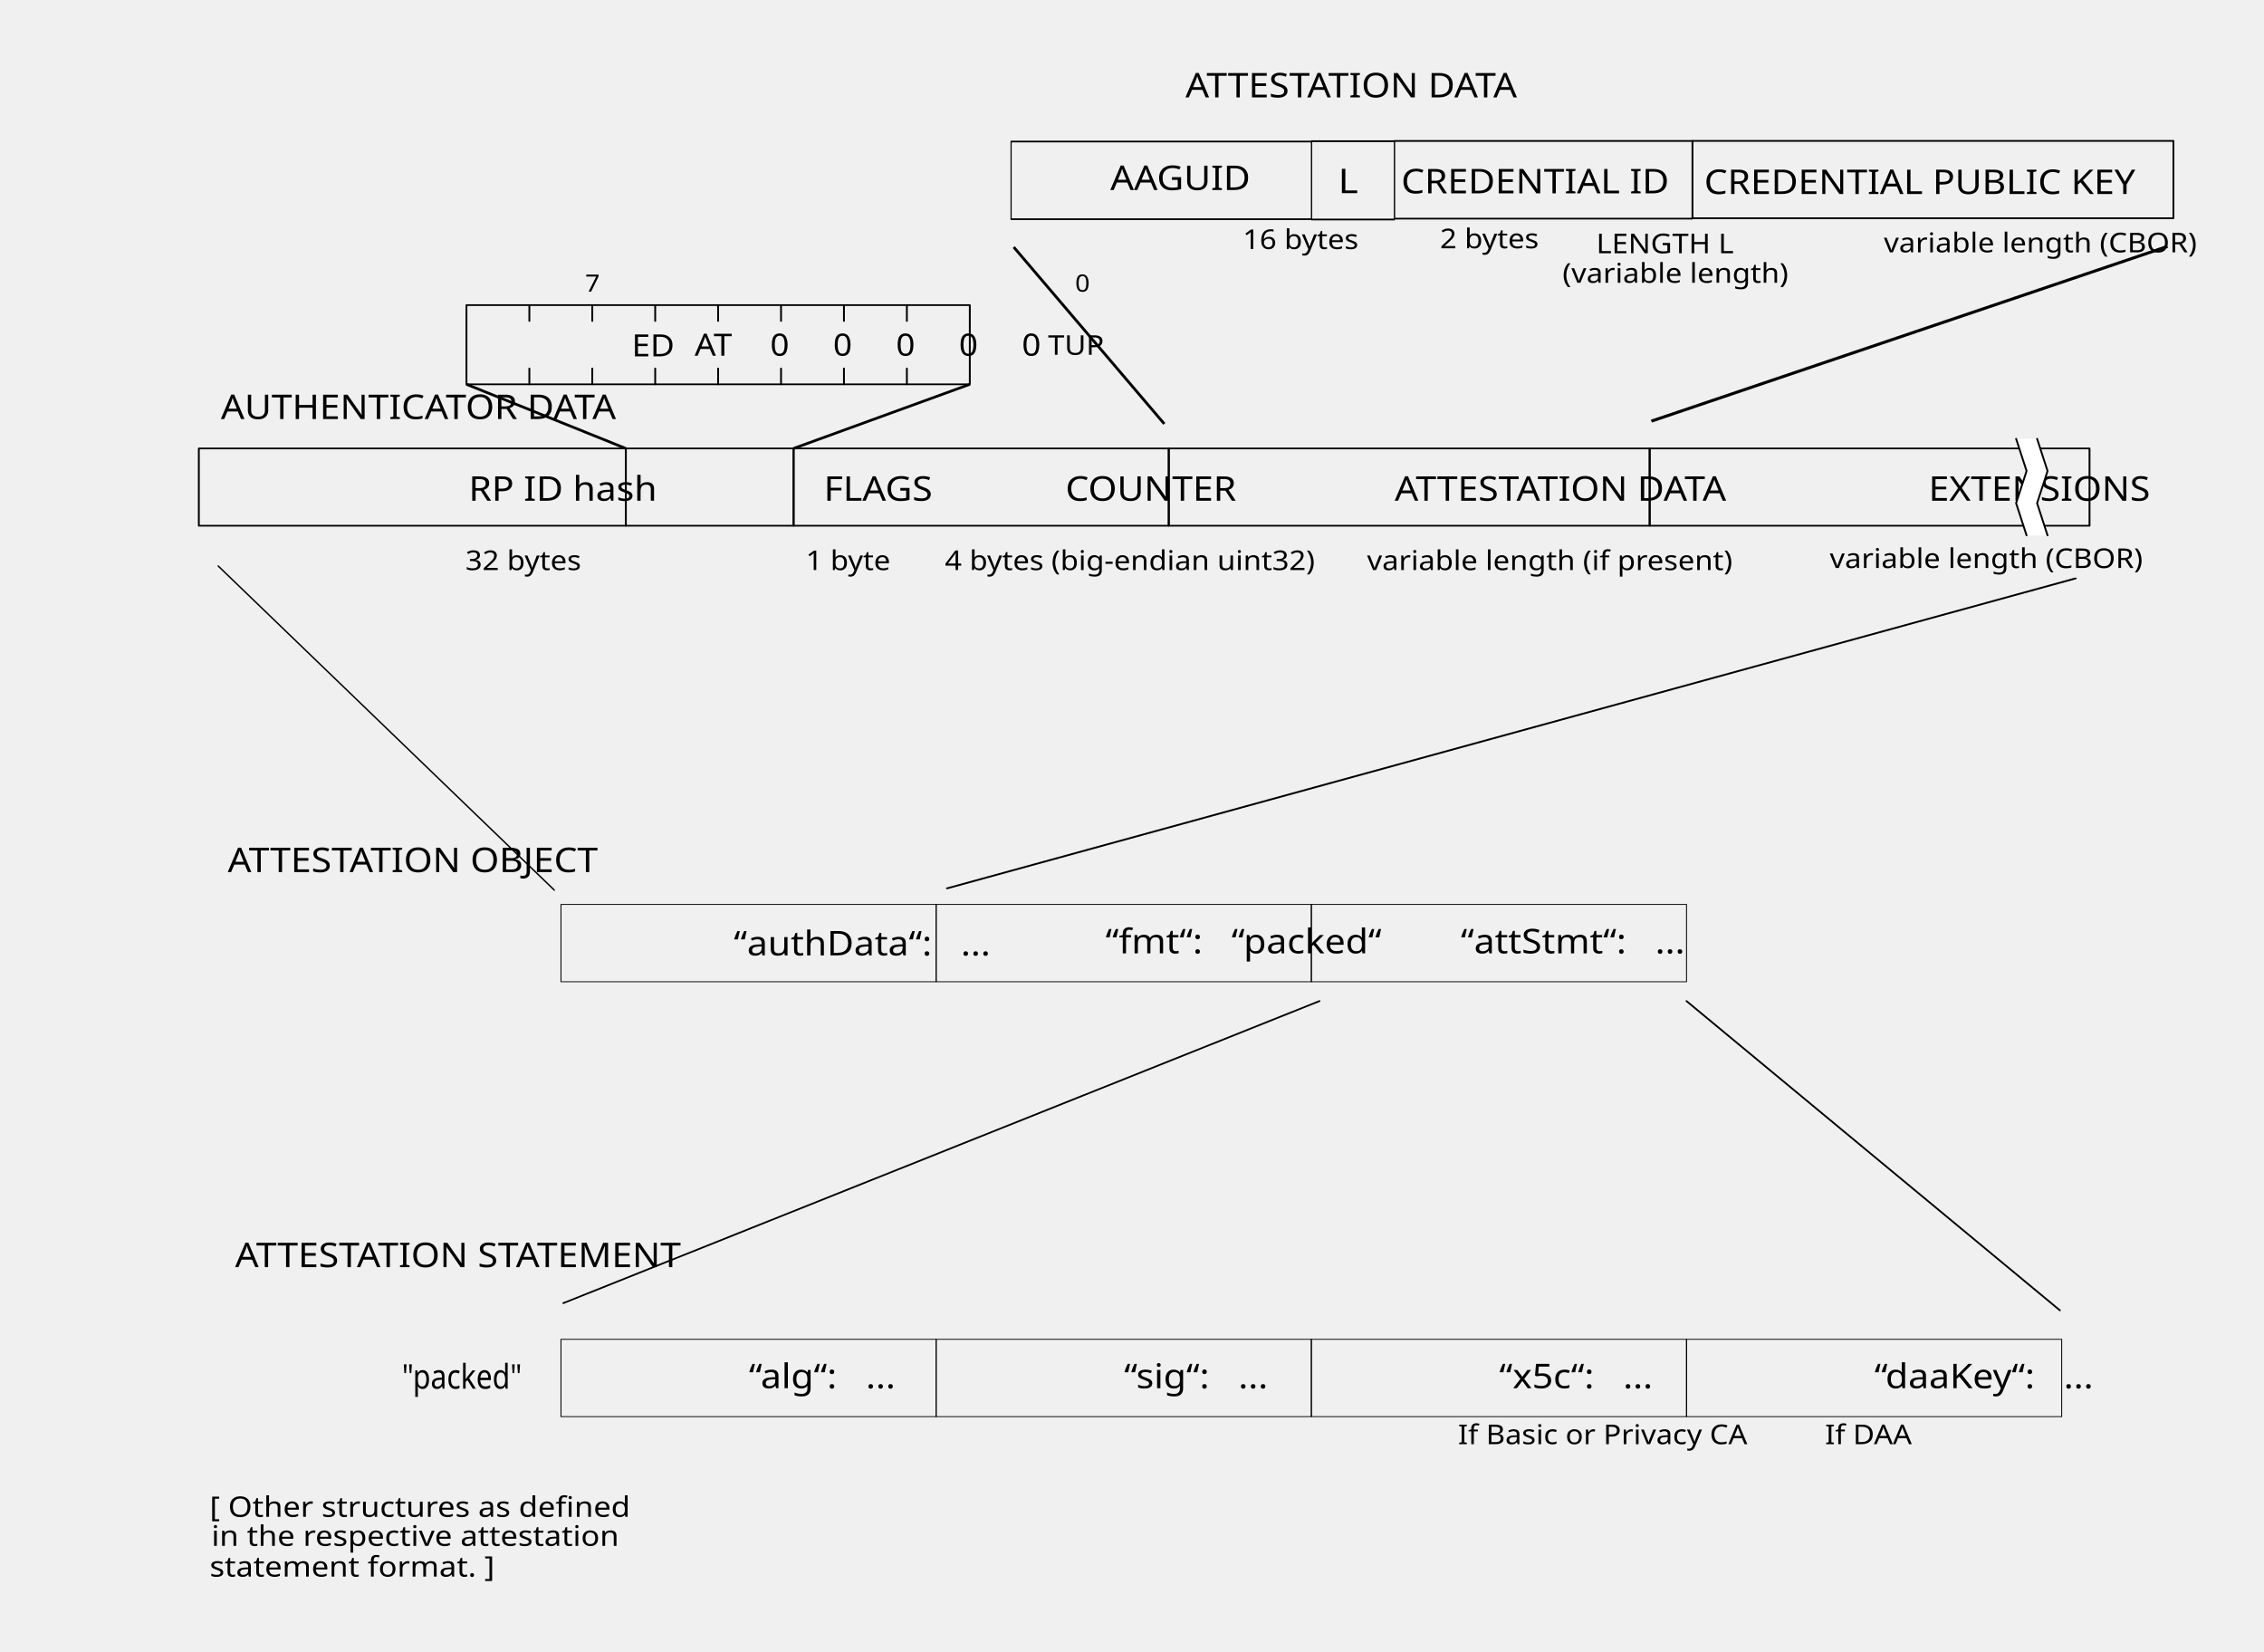
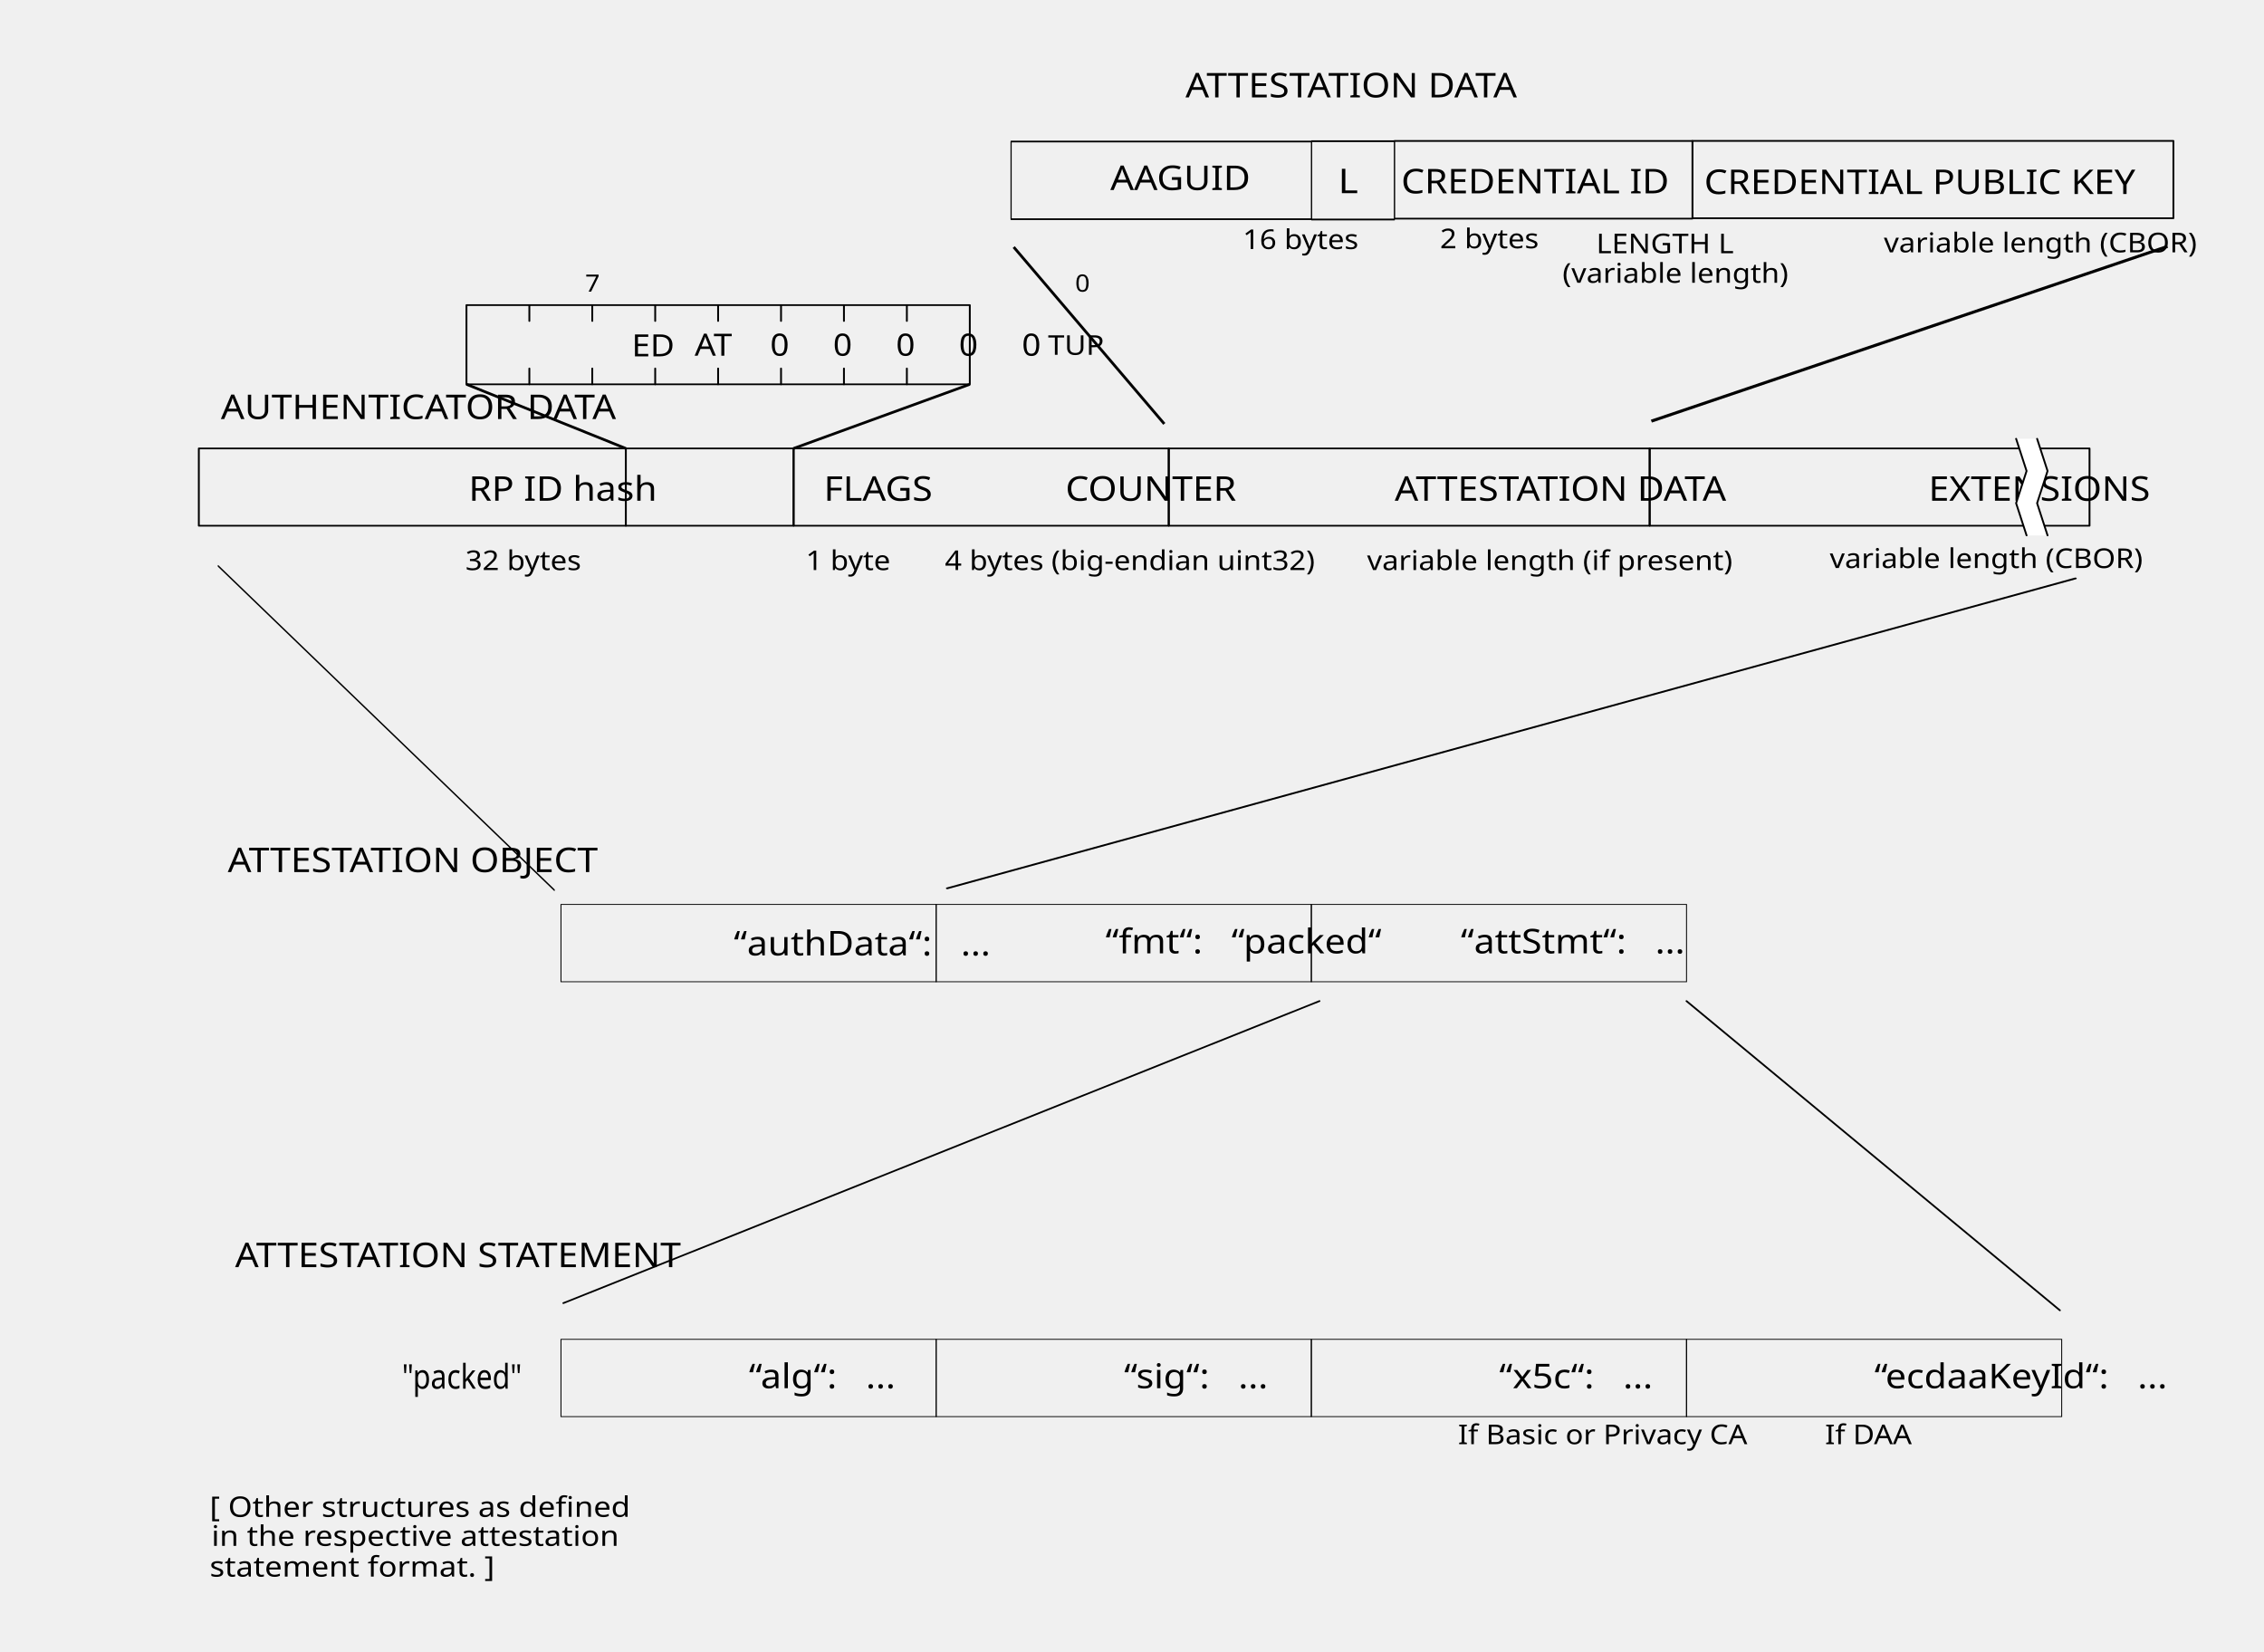
<svg xmlns="http://www.w3.org/2000/svg" xmlns:ns1="http://schemas.microsoft.com/visio/2003/SVGExtensions/" width="8.5in" height="6.2in" viewBox="0 0 612 446.4" xml:space="preserve" class="st13" version="1.1" id="svg4696" style="font-size:12px;overflow:visible;color-interpolation-filters:sRGB;fill:none;fill-rule:evenodd;stroke-linecap:square;stroke-miterlimit:3">
  <defs id="defs4700" />
  <ns1:documentProperties ns1:langID="1031" ns1:metric="true" ns1:viewMarkup="false">
    <ns1:userDefs>
      <ns1:ud ns1:nameU="msvSubprocessMaster" ns1:prompt="" ns1:val="VT4(Rectangle)" />
      <ns1:ud ns1:nameU="msvNoAutoConnect" ns1:val="VT0(1):26" />
    </ns1:userDefs>
  </ns1:documentProperties>
  <style type="text/css" id="style4219">
		.st1 {fill:none;stroke:none;stroke-width:0.25}
		.st2 {fill:#000000;font-family:Calibri;font-size:0.833em}
		.st3 {fill:none;stroke:#000000;stroke-linecap:round;stroke-linejoin:round;stroke-width:0.5}
		.st4 {stroke:#000000;stroke-linecap:round;stroke-linejoin:round;stroke-width:0.5}
		.st5 {fill:none;stroke:none;stroke-linecap:butt;stroke-width:0.75}
		.st6 {fill:#000000;font-family:Calibri;font-size:0.75em}
		.st7 {fill:#000000;font-family:Calibri;font-size:0.667em}
		.st8 {fill:#ffffff;stroke:none;stroke-linecap:butt;stroke-width:1}
		.st9 {fill:none}
		.st10 {fill:#000000;font-family:Calibri;font-size:0.583em}
		.st11 {fill:none;stroke:#000000;stroke-width:0.25}
		.st12 {font-size:1em}
		.st13 {fill:none;fill-rule:evenodd;font-size:12px;overflow:visible;stroke-linecap:square;stroke-miterlimit:3}
	</style>
  <g ns1:mID="0" ns1:index="1" ns1:groupContext="foregroundPage" id="g4694" transform="matrix(1,0,0,0.9214591,-108.8704,10.99488)">
    <ns1:userDefs>
      <ns1:ud ns1:nameU="msvThemeOrder" ns1:val="VT0(0):26" />
    </ns1:userDefs>
    <ns1:pageProperties ns1:drawingScale="0.0393701" ns1:pageScale="0.0393701" ns1:drawingUnits="24" ns1:shadowOffsetX="8.50394" ns1:shadowOffsetY="-8.50394" />
    <g id="shape4-1" ns1:mID="4" ns1:groupContext="shape" transform="translate(119.6432,-344.4041)">
      <ns1:textBlock ns1:margins="rect(4,4,4,4)" ns1:tabSpace="42.5197" />
      <ns1:textRect cx="76" cy="585.276" width="152.01" height="20" />
      <rect x="0" y="575.276" width="152" height="20" class="st1" id="rect4227" style="fill:none;stroke:none;stroke-width:0.25" />
      <text x="4" y="588.28" class="st2" ns1:langID="1031" id="text4229" style="font-size:10px;font-family:Calibri;fill:#000000">
        <ns1:paragraph />
        <ns1:tabList />ATTESTATION OBJECT</text>
    </g>
    <g id="shape7-4" ns1:mID="7" ns1:groupContext="shape" transform="translate(234.9619,-494.4784)">
      <rect x="0" y="572.047" width="136.063" height="23.228" class="st3" id="rect4234" style="fill:none;stroke:#000000;stroke-width:0.5;stroke-linecap:round;stroke-linejoin:round" />
    </g>
    <g id="shape8-6" ns1:mID="8" ns1:groupContext="shape" transform="rotate(90,384.8381,462.4077)">
      <path d="M 0,595.28 H 4.65" class="st4" id="path4239" style="stroke:#000000;stroke-width:0.5;stroke-linecap:round;stroke-linejoin:round" />
    </g>
    <g id="shape9-9" ns1:mID="9" ns1:groupContext="shape" transform="rotate(90,375.5471,471.6987)">
      <path d="M 0,595.28 H 4.65" class="st4" id="path4244" style="stroke:#000000;stroke-width:0.5;stroke-linecap:round;stroke-linejoin:round" />
    </g>
    <g id="shape10-12" ns1:mID="10" ns1:groupContext="shape" transform="rotate(90,393.3421,470.9117)">
      <path d="M 0,595.28 H 4.65" class="st4" id="path4249" style="stroke:#000000;stroke-width:0.5;stroke-linecap:round;stroke-linejoin:round" />
    </g>
    <g id="shape11-15" ns1:mID="11" ns1:groupContext="shape" transform="rotate(90,384.0511,480.2027)">
      <path d="M 0,595.28 H 4.65" class="st4" id="path4254" style="stroke:#000000;stroke-width:0.5;stroke-linecap:round;stroke-linejoin:round" />
    </g>
    <g id="shape12-18" ns1:mID="12" ns1:groupContext="shape" transform="rotate(90,401.8461,479.4157)">
      <path d="M 0,595.28 H 4.65" class="st4" id="path4259" style="stroke:#000000;stroke-width:0.5;stroke-linecap:round;stroke-linejoin:round" />
    </g>
    <g id="shape13-21" ns1:mID="13" ns1:groupContext="shape" transform="rotate(90,392.5551,488.7067)">
      <path d="M 0,595.28 H 4.65" class="st4" id="path4264" style="stroke:#000000;stroke-width:0.5;stroke-linecap:round;stroke-linejoin:round" />
    </g>
    <g id="shape14-24" ns1:mID="14" ns1:groupContext="shape" transform="rotate(90,410.3496,487.9192)">
      <path d="M 0,595.28 H 4.65" class="st4" id="path4269" style="stroke:#000000;stroke-width:0.5;stroke-linecap:round;stroke-linejoin:round" />
    </g>
    <g id="shape15-27" ns1:mID="15" ns1:groupContext="shape" transform="rotate(90,401.0586,497.2102)">
      <path d="M 0,595.28 H 4.65" class="st4" id="path4274" style="stroke:#000000;stroke-width:0.5;stroke-linecap:round;stroke-linejoin:round" />
    </g>
    <g id="shape16-30" ns1:mID="16" ns1:groupContext="shape" transform="rotate(90,418.8536,496.4232)">
      <path d="M 0,595.28 H 4.65" class="st4" id="path4279" style="stroke:#000000;stroke-width:0.5;stroke-linecap:round;stroke-linejoin:round" />
    </g>
    <g id="shape17-33" ns1:mID="17" ns1:groupContext="shape" transform="rotate(90,409.5626,505.7142)">
      <path d="M 0,595.28 H 4.65" class="st4" id="path4284" style="stroke:#000000;stroke-width:0.5;stroke-linecap:round;stroke-linejoin:round" />
    </g>
    <g id="shape18-36" ns1:mID="18" ns1:groupContext="shape" transform="rotate(90,427.3576,504.9272)">
      <path d="M 0,595.28 H 4.65" class="st4" id="path4289" style="stroke:#000000;stroke-width:0.5;stroke-linecap:round;stroke-linejoin:round" />
    </g>
    <g id="shape19-39" ns1:mID="19" ns1:groupContext="shape" transform="rotate(90,418.0666,514.2182)">
      <path d="M 0,595.28 H 4.65" class="st4" id="path4294" style="stroke:#000000;stroke-width:0.5;stroke-linecap:round;stroke-linejoin:round" />
    </g>
    <g id="shape20-42" ns1:mID="20" ns1:groupContext="shape" transform="rotate(90,435.8616,513.4312)">
      <path d="M 0,595.28 H 4.65" class="st4" id="path4299" style="stroke:#000000;stroke-width:0.5;stroke-linecap:round;stroke-linejoin:round" />
    </g>
    <g id="shape21-45" ns1:mID="21" ns1:groupContext="shape" transform="rotate(90,426.5706,522.7222)">
      <path d="M 0,595.28 H 4.65" class="st4" id="path4304" style="stroke:#000000;stroke-width:0.5;stroke-linecap:round;stroke-linejoin:round" />
    </g>
    <g id="shape22-48" ns1:mID="22" ns1:groupContext="shape" transform="translate(162.6189,-452.9931)">
      <rect x="0" y="572.598" width="115.417" height="22.677" class="st3" id="rect4309" style="fill:none;stroke:#000000;stroke-width:0.5;stroke-linecap:round;stroke-linejoin:round" />
    </g>
    <g id="shape23-50" ns1:mID="23" ns1:groupContext="shape" transform="translate(188.7634,-457.3321)">
      <ns1:textBlock ns1:margins="rect(0,0,0,0)" ns1:tabSpace="42.5197" />
      <ns1:textRect cx="50.025" cy="589.276" width="100.05" height="12" />
      <rect x="0" y="583.276" width="100.05" height="12" class="st5" id="rect4316" style="fill:none;stroke:none;stroke-width:0.75;stroke-linecap:butt" />
      <text x="0" y="592.28" class="st2" ns1:langID="1031" id="text4318" style="font-size:10px;font-family:Calibri;fill:#000000">
        <ns1:paragraph />
        <ns1:tabList />RP ID hash</text>
    </g>
    <g id="shape24-53" ns1:mID="24" ns1:groupContext="shape" transform="translate(278.0365,-452.9931)">
      <rect x="0" y="572.598" width="45.354" height="22.677" class="st3" id="rect4323" style="fill:none;stroke:#000000;stroke-width:0.5;stroke-linecap:round;stroke-linejoin:round" />
    </g>
    <g id="shape25-55" ns1:mID="25" ns1:groupContext="shape" transform="translate(284.7635,-457.3321)">
      <ns1:textBlock ns1:margins="rect(0,0,0,0)" ns1:tabSpace="42.5197" />
      <ns1:textRect cx="25.025" cy="589.276" width="50.05" height="12" />
      <rect x="0" y="583.276" width="50.05" height="12" class="st5" id="rect4330" style="fill:none;stroke:none;stroke-width:0.75;stroke-linecap:butt" />
      <text x="0" y="592.28" class="st2" ns1:langID="1031" id="text4332" style="font-size:10px;font-family:Calibri;fill:#000000">
        <ns1:paragraph />
        <ns1:tabList />FLAGS</text>
    </g>
    <g id="shape26-58" ns1:mID="26" ns1:groupContext="shape" transform="translate(274.9509,-500.1794)">
      <ns1:textBlock ns1:margins="rect(0,0,0,0)" ns1:tabSpace="42.5197" />
      <ns1:textRect cx="4.525" cy="589.876" width="9.05" height="10.8" />
      <rect x="0" y="584.476" width="9.05" height="10.8" class="st5" id="rect4339" style="fill:none;stroke:none;stroke-width:0.75;stroke-linecap:butt" />
      <text x="0" y="592.58" class="st6" ns1:langID="1031" id="text4341" style="font-size:9px;font-family:Calibri;fill:#000000">
        <ns1:paragraph />
        <ns1:tabList />0</text>
    </g>
    <g id="shape27-61" ns1:mID="27" ns1:groupContext="shape" transform="translate(291.9589,-500.1794)">
      <ns1:textBlock ns1:margins="rect(0,0,0,0)" ns1:tabSpace="42.5197" />
      <ns1:textRect cx="4.525" cy="589.876" width="9.05" height="10.8" />
      <rect x="0" y="584.476" width="9.05" height="10.8" class="st5" id="rect4348" style="fill:none;stroke:none;stroke-width:0.75;stroke-linecap:butt" />
      <text x="0" y="592.58" class="st6" ns1:langID="1031" id="text4350" style="font-size:9px;font-family:Calibri;fill:#000000">
        <ns1:paragraph />
        <ns1:tabList />0</text>
    </g>
    <g id="shape28-64" ns1:mID="28" ns1:groupContext="shape" transform="translate(308.9669,-500.1794)">
      <ns1:textBlock ns1:margins="rect(0,0,0,0)" ns1:tabSpace="42.5197" />
      <ns1:textRect cx="4.525" cy="589.876" width="9.05" height="10.8" />
      <rect x="0" y="584.476" width="9.05" height="10.8" class="st5" id="rect4357" style="fill:none;stroke:none;stroke-width:0.75;stroke-linecap:butt" />
      <text x="0" y="592.58" class="st6" ns1:langID="1031" id="text4359" style="font-size:9px;font-family:Calibri;fill:#000000">
        <ns1:paragraph />
        <ns1:tabList />0</text>
    </g>
    <g id="shape29-67" ns1:mID="29" ns1:groupContext="shape" transform="translate(325.9749,-500.1794)">
      <ns1:textBlock ns1:margins="rect(0,0,0,0)" ns1:tabSpace="42.5197" />
      <ns1:textRect cx="4.525" cy="589.876" width="9.05" height="10.8" />
      <rect x="0" y="584.476" width="9.05" height="10.8" class="st5" id="rect4366" style="fill:none;stroke:none;stroke-width:0.75;stroke-linecap:butt" />
      <text x="0" y="592.58" class="st6" ns1:langID="1031" id="text4368" style="font-size:9px;font-family:Calibri;fill:#000000">
        <ns1:paragraph />
        <ns1:tabList />0</text>
    </g>
    <g id="shape30-70" ns1:mID="30" ns1:groupContext="shape" transform="translate(342.9829,-500.1794)">
      <ns1:textBlock ns1:margins="rect(0,0,0,0)" ns1:tabSpace="42.5197" />
      <ns1:textRect cx="4.525" cy="589.876" width="9.05" height="10.8" />
      <rect x="0" y="584.476" width="9.05" height="10.8" class="st5" id="rect4375" style="fill:none;stroke:none;stroke-width:0.75;stroke-linecap:butt" />
      <text x="0" y="592.58" class="st6" ns1:langID="1031" id="text4377" style="font-size:9px;font-family:Calibri;fill:#000000">
        <ns1:paragraph />
        <ns1:tabList />0</text>
    </g>
    <g id="shape31-73" ns1:mID="31" ns1:groupContext="shape" transform="translate(254.5279,-500.1794)">
      <ns1:textBlock ns1:margins="rect(0,0,0,0)" ns1:tabSpace="42.5197" />
      <ns1:textRect cx="9.025" cy="589.876" width="18.05" height="10.8" />
      <rect x="0" y="584.476" width="18.05" height="10.8" class="st5" id="rect4384" style="fill:none;stroke:none;stroke-width:0.75;stroke-linecap:butt" />
      <text x="0" y="592.58" class="st6" ns1:langID="1031" id="text4386" style="font-size:9px;font-family:Calibri;fill:#000000">
        <ns1:paragraph />
        <ns1:tabList />AT</text>
    </g>
    <g id="shape32-76" ns1:mID="32" ns1:groupContext="shape" transform="translate(237.5199,-499.9844)">
      <ns1:textBlock ns1:margins="rect(0,0,0,0)" ns1:tabSpace="42.5197" />
      <ns1:textRect cx="9.025" cy="589.876" width="18.05" height="10.8" />
      <rect x="0" y="584.476" width="18.05" height="10.8" class="st5" id="rect4393" style="fill:none;stroke:none;stroke-width:0.75;stroke-linecap:butt" />
      <text x="0" y="592.58" class="st6" ns1:langID="1031" id="text4395" style="font-size:9px;font-family:Calibri;fill:#000000">
        <ns1:paragraph />
        <ns1:tabList />ED</text>
    </g>
    <g id="shape33-79" ns1:mID="33" ns1:groupContext="shape" transform="translate(354.7239,-500.7334)">
      <ns1:textBlock ns1:margins="rect(0,0,0,0)" ns1:tabSpace="42.5197" />
      <ns1:textRect cx="12.025" cy="590.476" width="24.06" height="9.6" />
      <rect x="0" y="585.676" width="24.05" height="9.6" class="st5" id="rect4402" style="fill:none;stroke:none;stroke-width:0.75;stroke-linecap:butt" />
      <text x="0" y="592.88" class="st7" ns1:langID="1031" id="text4404" style="font-size:8px;font-family:Calibri;fill:#000000">
        <ns1:paragraph />
        <ns1:tabList />TUP</text>
    </g>
    <g id="shape34-82" ns1:mID="34" ns1:groupContext="shape" transform="translate(323.3905,-452.9931)">
      <rect x="0" y="572.598" width="101.417" height="22.677" class="st3" id="rect4409" style="fill:none;stroke:#000000;stroke-width:0.5;stroke-linecap:round;stroke-linejoin:round" />
    </g>
    <g id="shape35-84" ns1:mID="35" ns1:groupContext="shape" transform="translate(350.0945,-457.3321)">
      <ns1:textBlock ns1:margins="rect(0,0,0,0)" ns1:tabSpace="42.5197" />
      <ns1:textRect cx="35.025" cy="589.276" width="70.06" height="12" />
      <rect x="0" y="583.276" width="70.05" height="12" class="st5" id="rect4416" style="fill:none;stroke:none;stroke-width:0.75;stroke-linecap:butt" />
      <text x="0" y="592.28" class="st2" ns1:langID="1031" id="text4418" style="font-size:10px;font-family:Calibri;fill:#000000">
        <ns1:paragraph />
        <ns1:tabList />COUNTER</text>
    </g>
    <g id="shape36-87" ns1:mID="36" ns1:groupContext="shape" transform="translate(424.8075,-452.9931)">
      <rect x="0" y="572.598" width="130" height="22.677" class="st3" id="rect4423" style="fill:none;stroke:#000000;stroke-width:0.5;stroke-linecap:round;stroke-linejoin:round" />
    </g>
    <g id="shape37-89" ns1:mID="37" ns1:groupContext="shape" transform="translate(439.0945,-457.3321)">
      <ns1:textBlock ns1:margins="rect(0,0,0,0)" ns1:tabSpace="42.5197" />
      <ns1:textRect cx="80.025" cy="589.276" width="160.06" height="12" />
      <rect x="0" y="583.276" width="160.05" height="12" class="st5" id="rect4430" style="fill:none;stroke:none;stroke-width:0.75;stroke-linecap:butt" />
      <text x="0" y="592.28" class="st2" ns1:langID="1031" id="text4432" style="font-size:10px;font-family:Calibri;fill:#000000">
        <ns1:paragraph />
        <ns1:tabList />ATTESTATION DATA</text>
    </g>
    <g id="shape38-92" ns1:mID="38" ns1:groupContext="shape" transform="translate(554.8075,-452.9931)">
      <rect x="0" y="572.598" width="118.898" height="22.677" class="st3" id="rect4437" style="fill:none;stroke:#000000;stroke-width:0.5;stroke-linecap:round;stroke-linejoin:round" />
    </g>
    <g id="shape39-94" ns1:mID="39" ns1:groupContext="shape" transform="translate(583.4015,-457.3321)">
      <ns1:textBlock ns1:margins="rect(0,0,0,0)" ns1:tabSpace="42.5197" />
      <ns1:textRect cx="50.025" cy="589.276" width="100.05" height="12" />
      <rect x="0" y="583.276" width="100.05" height="12" class="st5" id="rect4444" style="fill:none;stroke:none;stroke-width:0.75;stroke-linecap:butt" />
      <text x="0" y="592.28" class="st2" ns1:langID="1031" id="text4446" style="font-size:10px;font-family:Calibri;fill:#000000">
        <ns1:paragraph />
        <ns1:tabList />EXTENSIONS</text>
    </g>
    <g id="shape40-97" ns1:mID="40" ns1:groupContext="shape" transform="translate(653.8625,-450.1591)">
      <path d="m 0,566.93 2.83,9.45 -2.83,9.45 2.83,9.45 H 8.5 l -2.83,-9.45 2.83,-9.45 -2.83,-9.45 z" class="st8" id="path4451" style="fill:#ffffff;stroke:none;stroke-width:1;stroke-linecap:butt" />
    </g>
    <g id="shape41-99" ns1:mID="41" ns1:groupContext="shape" transform="translate(653.8625,-450.1591)">
      <path d="m 0,566.93 2.83,9.45 -2.83,9.45 2.83,9.45 z" class="st9" id="path4456" style="fill:none" />
      <path d="m 0,566.93 2.83,9.45 -2.83,9.45 2.83,9.45" class="st4" id="path4458" style="stroke:#000000;stroke-width:0.5;stroke-linecap:round;stroke-linejoin:round" />
    </g>
    <g id="shape42-102" ns1:mID="42" ns1:groupContext="shape" transform="translate(659.5325,-450.1591)">
      <path d="m 0,566.93 2.83,9.45 -2.83,9.45 2.83,9.45 z" class="st9" id="path4463" style="fill:none" />
      <path d="m 0,566.93 2.83,9.45 -2.83,9.45 2.83,9.45" class="st4" id="path4465" style="stroke:#000000;stroke-width:0.5;stroke-linecap:round;stroke-linejoin:round" />
    </g>
    <g id="shape43-105" ns1:mID="43" ns1:groupContext="shape" transform="translate(197.2338,-437.5931)">
      <ns1:textBlock ns1:margins="rect(0,0,0,0)" ns1:tabSpace="42.5197" />
      <ns1:textRect cx="32.025" cy="590.476" width="64.05" height="9.6" />
      <rect x="0" y="585.676" width="64.05" height="9.6" class="st5" id="rect4472" style="fill:none;stroke:none;stroke-width:0.75;stroke-linecap:butt" />
      <text x="0" y="592.88" class="st7" ns1:langID="1031" id="text4474" style="font-size:8px;font-family:Calibri;fill:#000000">
        <ns1:paragraph />
        <ns1:tabList />32 bytes</text>
    </g>
    <g id="shape44-108" ns1:mID="44" ns1:groupContext="shape" transform="translate(289.2335,-437.5931)">
      <ns1:textBlock ns1:margins="rect(0,0,0,0)" ns1:tabSpace="42.5197" />
      <ns1:textRect cx="24.025" cy="590.476" width="48.05" height="9.6" />
      <rect x="0" y="585.676" width="48.05" height="9.6" class="st5" id="rect4481" style="fill:none;stroke:none;stroke-width:0.75;stroke-linecap:butt" />
      <text x="0" y="592.88" class="st7" ns1:langID="1031" id="text4483" style="font-size:8px;font-family:Calibri;fill:#000000">
        <ns1:paragraph />
        <ns1:tabList />1 byte</text>
    </g>
    <g id="shape45-111" ns1:mID="45" ns1:groupContext="shape" transform="translate(326.8325,-437.5931)">
      <ns1:textBlock ns1:margins="rect(0,0,0,0)" ns1:tabSpace="42.5197" />
      <ns1:textRect cx="108.025" cy="590.476" width="216.06" height="9.6" />
      <rect x="0" y="585.676" width="216.05" height="9.6" class="st5" id="rect4490" style="fill:none;stroke:none;stroke-width:0.75;stroke-linecap:butt" />
      <text x="0" y="592.88" class="st7" ns1:langID="1031" id="text4492" style="font-size:8px;font-family:Calibri;fill:#000000">
        <ns1:paragraph />
        <ns1:tabList />4 bytes (big-endian uint32)</text>
    </g>
    <g id="shape46-114" ns1:mID="46" ns1:groupContext="shape" transform="translate(440.9735,-437.5931)">
      <ns1:textBlock ns1:margins="rect(0,0,0,0)" ns1:tabSpace="42.5197" />
      <ns1:textRect cx="112.025" cy="590.476" width="224.06" height="9.6" />
      <rect x="0" y="585.676" width="224.05" height="9.6" class="st5" id="rect4499" style="fill:none;stroke:none;stroke-width:0.75;stroke-linecap:butt" />
      <text x="0" y="592.88" class="st7" ns1:langID="1031" id="text4501" style="font-size:8px;font-family:Calibri;fill:#000000">
        <ns1:paragraph />
        <ns1:tabList />variable length (if present)</text>
    </g>
    <g id="shape47-117" ns1:mID="47" ns1:groupContext="shape" transform="translate(566.0453,-438.1967)">
      <ns1:textBlock ns1:margins="rect(0,0,0,0)" ns1:tabSpace="42.5197" />
      <ns1:textRect cx="88.025" cy="590.476" width="176.05" height="9.6" />
      <rect x="0" y="585.676" width="176.05" height="9.6" class="st5" id="rect4508" style="fill:none;stroke:none;stroke-width:0.75;stroke-linecap:butt" />
      <text x="0" y="592.88" class="st7" ns1:langID="1031" id="text4510" style="font-size:8px;font-family:Calibri;fill:#000000">
        <ns1:paragraph />
        <ns1:tabList />variable length (CBOR)</text>
    </g>
    <g id="shape50-126" ns1:mID="50" ns1:groupContext="shape" transform="translate(366.7239,-519.5634)">
      <ns1:textBlock ns1:margins="rect(0,0,0,0)" ns1:tabSpace="42.5197" />
      <ns1:textRect cx="3.525" cy="591.076" width="7.06" height="8.4" />
      <rect x="0" y="586.876" width="7.05" height="8.4" class="st5" id="rect4527" style="fill:none;stroke:none;stroke-width:0.75;stroke-linecap:butt" />
      <text x="0" y="593.18" class="st10" ns1:langID="1031" id="text4529" style="font-size:7px;font-family:Calibri;fill:#000000">
        <ns1:paragraph />
        <ns1:tabList />0</text>
    </g>
    <g id="shape51-129" ns1:mID="51" ns1:groupContext="shape" transform="translate(234.2679,-519.5634)">
      <ns1:textBlock ns1:margins="rect(0,0,0,0)" ns1:tabSpace="42.5197" />
      <ns1:textRect cx="3.525" cy="591.076" width="7.06" height="8.4" />
      <rect x="0" y="586.876" width="7.05" height="8.4" class="st5" id="rect4536" style="fill:none;stroke:none;stroke-width:0.75;stroke-linecap:butt" />
      <text x="0" y="593.18" class="st10" ns1:langID="1031" id="text4538" style="font-size:7px;font-family:Calibri;fill:#000000">
        <ns1:paragraph />
        <ns1:tabList />7</text>
    </g>
    <rect style="fill:none;stroke:#000000;stroke-width:0.25" id="rect4545" class="st11" height="22.677" width="101.417" y="253.364" x="361.933" />
    <text style="font-size:10px;font-family:Calibri;fill:#000000" id="text4549" ns1:langID="1031" class="st2" y="268.309" x="270.828">
      <ns1:paragraph />
      <ns1:tabList />“<tspan style="font-size:10px" id="tspan4547" ns1:langID="1033" class="st12">authData</tspan>“:   ...</text>
    <rect style="fill:none;stroke:#000000;stroke-width:0.25" id="rect4556" class="st11" height="22.677" width="101.417" y="253.364" x="260.515" />
    <text style="font-size:10px;font-family:Calibri;fill:#000000" id="text4564" ns1:langID="1031" class="st2" y="267.706" x="371.299">
      <ns1:paragraph />
      <ns1:tabList />“fmt“:   “packed“</text>
    <rect style="fill:none;stroke:#000000;stroke-width:0.25" id="rect4571" class="st11" height="22.677" width="101.417" y="253.364" x="463.35" />
    <text style="font-size:10px;font-family:Calibri;fill:#000000" id="text4575" ns1:langID="1031" class="st2" y="267.706" x="467.35">
      <ns1:paragraph />
      <ns1:tabList />“<tspan style="font-size:10px" id="tspan4573" ns1:langID="1033" class="st12">attStmt</tspan>“:   ...</text>
    <g id="shape55-146" ns1:mID="55" ns1:groupContext="shape" transform="matrix(-1.368831,0.407989,-0.5933391,-0.9412292,1023.083,718.0364)">
      <path d="m 0,595.28 222.77,0" class="st4" id="path4580" style="stroke:#000000;stroke-width:0.5;stroke-linecap:round;stroke-linejoin:round" />
    </g>
    <g id="shape56-149" ns1:mID="56" ns1:groupContext="shape" transform="matrix(0.4240704,0.4437012,-0.198106,0.9497972,285.7657,-411.3197)">
      <path d="m 0,595.28 214.32,0" class="st4" id="path4585" style="stroke:#000000;stroke-width:0.5;stroke-linecap:round;stroke-linejoin:round" />
    </g>
    <g id="shape57-152" ns1:mID="57" ns1:groupContext="shape" transform="translate(117.7843,-492.7682)">
      <ns1:textBlock ns1:margins="rect(4,4,4,4)" ns1:tabSpace="42.5197" />
      <ns1:textRect cx="76" cy="585.276" width="152.01" height="20" />
      <rect x="0" y="575.276" width="152" height="20" class="st1" id="rect4592" style="fill:none;stroke:none;stroke-width:0.25" />
      <text x="4" y="603.747" class="st2" ns1:langID="1031" id="text4594" style="font-size:10px;font-family:Calibri;fill:#000000">
        <ns1:paragraph />
        <ns1:tabList />AUTHENTICATOR DATA</text>
    </g>
    <g id="shape58-155" ns1:mID="58" ns1:groupContext="shape" transform="translate(121.6289,-228.5261)">
      <ns1:textBlock ns1:margins="rect(4,4,4,4)" ns1:tabSpace="42.5197" />
      <ns1:textRect cx="76" cy="585.276" width="152.01" height="20" />
      <rect x="0" y="575.276" width="152" height="20" class="st1" id="rect4601" style="fill:none;stroke:none;stroke-width:0.25" />
      <text x="4" y="588.28" class="st2" ns1:langID="1031" id="text4603" style="font-size:10px;font-family:Calibri;fill:#000000">
        <ns1:paragraph />
        <ns1:tabList />ATTESTATION STATEMENT</text>
    </g>
    <g id="shape60-158" ns1:mID="60" ns1:groupContext="shape" transform="translate(361.9325,-191.6751)">
      <ns1:userDefs>
        <ns1:ud ns1:nameU="visVersion" ns1:val="VT0(15):26" />
      </ns1:userDefs>
      <ns1:textBlock ns1:margins="rect(4,4,4,4)" ns1:tabSpace="42.5197" />
      <ns1:textRect cx="50.709" cy="583.937" width="101.42" height="22.677" />
      <rect x="0" y="572.598" width="101.417" height="22.677" class="st11" id="rect4610" style="fill:none;stroke:#000000;stroke-width:0.25" />
      <text x="4" y="586.94" class="st2" ns1:langID="1031" id="text4612" style="font-size:10px;font-family:Calibri;fill:#000000">
        <ns1:paragraph />
        <ns1:tabList />“sig“:   ...</text>
    </g>
    <g id="shape61-161" ns1:mID="61" ns1:groupContext="shape" transform="translate(260.5155,-191.6751)">
      <ns1:userDefs>
        <ns1:ud ns1:nameU="visVersion" ns1:val="VT0(15):26" />
      </ns1:userDefs>
      <ns1:textBlock ns1:margins="rect(4,4,4,4)" ns1:tabSpace="42.5197" />
      <ns1:textRect cx="50.709" cy="583.937" width="101.42" height="22.677" />
      <rect x="0" y="572.598" width="101.417" height="22.677" class="st11" id="rect4619" style="fill:none;stroke:#000000;stroke-width:0.25" />
      <text x="4" y="586.94" class="st2" ns1:langID="1031" id="text4623" style="font-size:10px;font-family:Calibri;fill:#000000">
        <ns1:paragraph />
        <ns1:tabList />“alg<tspan class="st12" ns1:langID="1033" id="tspan4621" style="font-size:10px">“</tspan>:   ...</text>
    </g>
    <g id="shape62-165" ns1:mID="62" ns1:groupContext="shape" transform="translate(463.3505,-191.6751)">
      <ns1:userDefs>
        <ns1:ud ns1:nameU="visVersion" ns1:val="VT0(15):26" />
      </ns1:userDefs>
      <ns1:textBlock ns1:margins="rect(4,4,4,4)" ns1:tabSpace="42.5197" />
      <ns1:textRect cx="50.709" cy="583.937" width="101.42" height="22.677" />
      <rect x="0" y="572.598" width="101.417" height="22.677" class="st11" id="rect4630" style="fill:none;stroke:#000000;stroke-width:0.25" />
      <text x="4" y="586.94" class="st2" ns1:langID="1031" id="text4632" style="font-size:10px;font-family:Calibri;fill:#000000">
        <ns1:paragraph />
        <ns1:tabList />“x5c“:   ...</text>
    </g>
    <g id="shape63-168" ns1:mID="63" ns1:groupContext="shape" transform="matrix(0.7804606,0,0,1,177.8798,-192.8822)" style="image-rendering:auto">
      <ns1:textBlock ns1:margins="rect(4,4,4,4)" ns1:tabSpace="42.5197" />
      <ns1:textRect cx="76" cy="585.276" width="152.01" height="20" />
      <rect x="0" y="575.276" width="152" height="20" class="st1" id="rect4639" style="fill:none;stroke:none;stroke-width:0.25" />
      <text x="4" y="588.28" class="st2" ns1:langID="1031" id="text4641" style="font-size:10px;font-family:Calibri;fill:#000000">
        <ns1:paragraph />
        <ns1:tabList />"packed"</text>
    </g>
    <g id="shape64-171" ns1:mID="64" ns1:groupContext="shape" transform="translate(465.5545,-181.2061)">
      <ns1:textBlock ns1:margins="rect(0,0,0,0)" ns1:tabSpace="42.5197" />
      <ns1:textRect cx="50.025" cy="590.476" width="100.06" height="9.6" />
      <rect x="0" y="585.676" width="100.05" height="9.6" class="st5" id="rect4648" style="fill:none;stroke:none;stroke-width:0.75;stroke-linecap:butt" />
      <text x="0" y="592.88" class="st7" ns1:langID="1031" id="text4650" style="font-size:8px;font-family:Calibri;fill:#000000">
        <ns1:paragraph />
        <ns1:tabList />If Basic or Privacy CA</text>
    </g>
    <g id="shape65-174" ns1:mID="65" ns1:groupContext="shape" transform="translate(564.7675,-191.6751)">
      <ns1:userDefs>
        <ns1:ud ns1:nameU="visVersion" ns1:val="VT0(15):26" />
      </ns1:userDefs>
      <ns1:textBlock ns1:margins="rect(4,4,4,4)" ns1:tabSpace="42.5197" />
      <ns1:textRect cx="50.709" cy="583.937" width="101.42" height="22.677" />
      <rect x="0" y="572.598" width="101.417" height="22.677" class="st11" id="rect4657" style="fill:none;stroke:#000000;stroke-width:0.25" />
      <text x="4" y="586.94" class="st2" ns1:langID="1031" id="text4659" style="font-size:10px;font-family:Calibri;fill:#000000">
        <ns1:paragraph />
-         <ns1:tabList />“daaKey“:   ...</text>
+         <ns1:tabList />“ecdaaKeyId“:   ...</text>
    </g>
    <g id="shape66-177" ns1:mID="66" ns1:groupContext="shape" transform="translate(564.7675,-181.2061)">
      <ns1:textBlock ns1:margins="rect(0,0,0,0)" ns1:tabSpace="42.5197" />
      <ns1:textRect cx="50.025" cy="590.476" width="100.06" height="9.6" />
      <rect x="0" y="585.676" width="100.05" height="9.6" class="st5" id="rect4666" style="fill:none;stroke:none;stroke-width:0.75;stroke-linecap:butt" />
      <text x="0" y="592.88" class="st7" ns1:langID="1031" id="text4668" style="font-size:8px;font-family:Calibri;fill:#000000">
        <ns1:paragraph />
        <ns1:tabList />If DAA</text>
    </g>
    <g id="shape68-185" ns1:mID="68" ns1:groupContext="shape" transform="rotate(41.9474,691.3776,1175.139)">
      <path d="M 0,595.28 H 135.7" class="st4" id="path4686" style="stroke:#000000;stroke-width:0.5;stroke-linecap:round;stroke-linejoin:round" />
    </g>
    <g id="shape69-188" ns1:mID="69" ns1:groupContext="shape" transform="rotate(156.565,265.2935,486.7737)">
      <path d="M 0,595.28 H 222.77" class="st4" id="path4691" style="stroke:#000000;stroke-width:0.5;stroke-linecap:round;stroke-linejoin:round" />
    </g>
    <flowRoot xml:space="preserve" id="flowRoot4714" style="font-style:normal;font-weight:normal;font-size:40px;line-height:25px;font-family:sans-serif;letter-spacing:0px;word-spacing:0px;fill:#000000;fill-opacity:1;stroke:none">
      <flowRegion id="flowRegion4716">
        <rect id="rect4718" width="438.211" height="43.419" x="344.94" y="154.476" />
      </flowRegion>
      <flowPara id="flowPara4720" />
    </flowRoot>
    <flowRoot xml:space="preserve" id="flowRoot4722" style="font-style:normal;font-weight:normal;font-size:40px;line-height:25px;font-family:sans-serif;letter-spacing:0px;word-spacing:0px;fill:#000000;fill-opacity:1;stroke:none">
      <flowRegion id="flowRegion4724">
        <rect id="rect4726" width="393.184" height="40.203" x="347.352" y="161.713" />
      </flowRegion>
      <flowPara id="flowPara4728" />
    </flowRoot>
    <g id="shape36-87-1" ns1:mID="36" ns1:groupContext="shape" transform="matrix(0.6248012,0,0,1.004768,382.1871,-545.7497)">
      <rect x="0" y="572.598" width="130" height="22.677" class="st3" id="rect4423-0" style="fill:none;stroke:#000000;stroke-width:0.5;stroke-linecap:round;stroke-linejoin:round" />
    </g>
    <g id="shape39-94-5" ns1:mID="39" ns1:groupContext="shape" transform="translate(417.4734,-548.4783)">
      <ns1:textBlock ns1:margins="rect(0,0,0,0)" ns1:tabSpace="42.5197" />
      <ns1:textRect cx="50.025" cy="589.276" width="100.05" height="12" />
      <rect x="0" y="583.276" width="100.05" height="12" class="st5" id="rect4444-7" style="fill:none;stroke:none;stroke-width:0.75;stroke-linecap:butt" />
      <text x="-8.461" y="592.28" class="st2" ns1:langID="1031" id="text4446-3" style="font-size:10px;font-family:Calibri;fill:#000000">AAGUID<ns1:paragraph />
        <ns1:tabList />
      </text>
    </g>
    <g id="shape36-87-1-3" ns1:mID="36" ns1:groupContext="shape" transform="matrix(0.1734468,0,0,1.013295,463.3462,-550.729)">
      <rect x="0" y="572.598" width="130" height="22.677" class="st3" id="rect4423-0-9" style="fill:none;stroke:#000000;stroke-width:0.5;stroke-linecap:round;stroke-linejoin:round" />
    </g>
    <text xml:space="preserve" style="font-style:normal;font-weight:normal;font-size:31.252px;line-height:19.533px;font-family:sans-serif;letter-spacing:0px;word-spacing:0px;fill:#000000;fill-opacity:1;stroke:none;stroke-width:0.781" x="403.269" y="91.865" id="text5642" transform="scale(0.9599266,1.041746)">
      <tspan id="tspan5640" x="403.269" y="110.611" style="stroke-width:0.781" />
    </text>
    <g id="shape39-94-5-3" ns1:mID="39" ns1:groupContext="shape" transform="matrix(1.031816,0,0,1,476.6075,-548.1316)">
      <ns1:textBlock ns1:margins="rect(0,0,0,0)" ns1:tabSpace="42.5197" />
      <ns1:textRect cx="50.025" cy="589.276" width="100.05" height="12" />
      <rect x="0" y="583.276" width="100.05" height="12" class="st5" id="rect4444-7-5" style="fill:none;stroke:none;stroke-width:0.75;stroke-linecap:butt" />
      <text x="-5.817" y="592.854" class="st2" ns1:langID="1031" id="text4446-3-7" style="font-size:10px;font-family:Calibri;fill:#000000">L<ns1:paragraph />
        <ns1:tabList />
      </text>
    </g>
    <g id="shape36-87-4" ns1:mID="36" ns1:groupContext="shape" transform="matrix(0.6198833,0,0,1.004872,485.8069,-545.9726)">
      <rect x="0" y="572.598" width="130" height="22.677" class="st3" id="rect4423-5" style="fill:none;stroke:#000000;stroke-width:0.5;stroke-linecap:round;stroke-linejoin:round" />
    </g>
    <rect style="fill:none;stroke:none;stroke-width:0.75;stroke-linecap:butt" id="rect4444-7-2" class="st5" height="12" width="100.05" y="6.717" x="145.718" />
    <text style="font-size:10px;font-family:Calibri;fill:#000000" id="text4446-3-1" ns1:langID="1031" class="st2" y="44.782" x="487.641">CREDENTIAL ID<ns1:paragraph />
      <ns1:tabList />
    </text>
    <text style="font-size:10px;font-family:Calibri;fill:#000000;stroke-width:1" id="text4446-3-1-9" ns1:langID="1031" class="st2" y="44.966" x="569.539">CREDENTIAL PUBLIC KEY<ns1:paragraph />
      <ns1:tabList />
    </text>
    <g id="shape36-87-9" ns1:mID="36" ns1:groupContext="shape" transform="matrix(1.000063,0,0,1.000004,566.3751,-543.2024)">
      <rect x="0" y="572.598" width="130" height="22.677" class="st3" id="rect4423-8" style="fill:none;stroke:#000000;stroke-width:0.5;stroke-linecap:round;stroke-linejoin:round" />
    </g>
    <g id="shape47-117-2" ns1:mID="47" ns1:groupContext="shape" transform="translate(504.8489,-528.9435)">
      <ns1:textBlock ns1:margins="rect(0,0,0,0)" ns1:tabSpace="42.5197" />
      <ns1:textRect cx="88.025" cy="590.476" width="176.05" height="9.6" />
      <rect x="0" y="585.676" width="176.05" height="9.6" class="st5" id="rect4508-4" style="fill:none;stroke:none;stroke-width:0.75;stroke-linecap:butt" />
      <text x="75.822" y="591.024" class="st7" ns1:langID="1031" id="text4510-3" style="font-size:8px;font-family:Calibri;fill:#000000">
        <ns1:paragraph />
        <ns1:tabList />variable length (CBOR)</text>
      <text x="-1.933" y="591.297" class="st7" ns1:langID="1031" id="text4510-3-9" style="font-size:8px;line-height:10px;font-family:Calibri;fill:#000000;stroke-width:1">
        <ns1:paragraph />
        <ns1:tabList />LENGTH L </text>
      <text x="-11.054" y="599.959" class="st7" ns1:langID="1031" id="text4510-3-5" style="font-size:8px;font-family:Calibri;fill:#000000;stroke-width:1">
        <ns1:paragraph />
        <ns1:tabList />(variable length)</text>
    </g>
    <g id="shape44-108-3" ns1:mID="44" ns1:groupContext="shape" transform="translate(421.334,-517.1431)">
      <ns1:textBlock ns1:margins="rect(0,0,0,0)" ns1:tabSpace="42.5197" />
      <ns1:textRect cx="24.025" cy="590.476" width="48.05" height="9.6" />
      <rect x="0" y="585.676" width="48.05" height="9.6" class="st5" id="rect4481-4" style="fill:none;stroke:none;stroke-width:0.75;stroke-linecap:butt" />
      <text x="39.336" y="578.032" class="st7" ns1:langID="1031" id="text4483-1" style="font-size:8px;font-family:Calibri;fill:#000000">
        <ns1:paragraph />
        <ns1:tabList />2 bytes</text>
      <text x="-13.98" y="578.256" class="st7" ns1:langID="1031" id="text4483-1-9" style="font-size:8px;font-family:Calibri;fill:#000000;stroke-width:1">
        <ns1:paragraph />
        <ns1:tabList />16 bytes</text>
    </g>
    <path style="fill:none;stroke:#000000;stroke-width:0.781px;stroke-linecap:butt;stroke-linejoin:miter;stroke-opacity:1" d="m 278.036,119.605 c -43.074,-18.808 -43.074,-18.808 -43.074,-18.808 v 0" id="path5860" />
    <path style="fill:none;stroke:#000000;stroke-width:0.781px;stroke-linecap:butt;stroke-linejoin:miter;stroke-opacity:1" d="m 323.39,119.605 c 47.634,-18.808 47.634,-18.808 47.634,-18.808" id="path5862" />
    <path style="fill:none;stroke:#000000;stroke-width:0.876px;stroke-linecap:butt;stroke-linejoin:miter;stroke-opacity:1" d="M 555.265,111.6 C 694.786,60.343 694.786,60.343 694.786,60.343" id="path5864" />
    <g id="shape4-1-9" ns1:mID="4" ns1:groupContext="shape" transform="translate(378.5346,-571.6494)">
      <ns1:textBlock ns1:margins="rect(4,4,4,4)" ns1:tabSpace="42.5197" />
      <ns1:textRect cx="76" cy="585.276" width="152.01" height="20" />
      <rect x="0" y="575.276" width="152" height="20" class="st1" id="rect4227-5" style="fill:none;stroke:none;stroke-width:0.25" />
      <text x="4" y="588.28" class="st2" ns1:langID="1031" id="text4229-1" style="font-size:10px;font-family:Calibri;fill:#000000">
        <ns1:paragraph />
        <ns1:tabList />ATTESTATION DATA</text>
    </g>
    <g transform="matrix(0.9388503,0,0,1,122.7412,-166.3582)" ns1:groupContext="shape" ns1:mID="58" id="g5664">
      <ns1:textBlock ns1:tabSpace="42.5197" ns1:margins="rect(4,4,4,4)" />
      <ns1:textRect height="20" width="152.01" cy="585.276" cx="76" />
      <rect style="fill:none;stroke:none;stroke-width:0.25" id="rect5670" class="st1" height="16.595" width="136.427" y="588.555" x="0" />
      <text style="font-size:8.63px;font-family:Calibri;fill:#000000" id="text5672" ns1:langID="1031" class="st2" y="623.358" x="3.452" transform="scale(1.040067,0.9614769)">
        <ns1:paragraph />
        <ns1:tabList />[ Other structures as defined</text>
      <text x="3.932" y="632.213" class="st2" ns1:langID="1031" id="text5674" style="font-size:8.63px;font-family:Calibri;fill:#000000" transform="scale(1.040067,0.9614769)">
        <ns1:paragraph />
        <ns1:tabList />in the respective attestation </text>
      <text style="font-size:8.63px;font-family:Calibri;fill:#000000" id="text5676" ns1:langID="1031" class="st2" y="641.588" x="3.452" transform="scale(1.040067,0.9614769)">
        <ns1:paragraph />
        <ns1:tabList />statement format. ] </text>
    </g>
  </g>
  <path style="fill:none;stroke:#000000;stroke-width:0.75px;stroke-linecap:butt;stroke-linejoin:miter;stroke-opacity:1" d="M 314.731,114.572 274.027,66.784" id="path4706" />
  <flowRoot xml:space="preserve" id="flowRoot4736" style="font-style:normal;font-weight:normal;font-size:40px;line-height:25px;font-family:sans-serif;letter-spacing:0px;word-spacing:0px;fill:#000000;fill-opacity:1;stroke:none" transform="translate(-108.8704,-30.19269)">
    <flowRegion id="flowRegion4738">
      <rect id="rect4740" width="353.785" height="41.007" x="344.94" y="138.395" />
    </flowRegion>
    <flowPara id="flowPara4742" />
  </flowRoot>
  <flowRoot xml:space="preserve" id="flowRoot4752" style="font-style:normal;font-weight:normal;font-size:40px;line-height:25px;font-family:sans-serif;letter-spacing:0px;word-spacing:0px;fill:#000000;fill-opacity:1;stroke:none" transform="translate(-108.8704,-30.19269)">
    <flowRegion id="flowRegion4754">
      <rect id="rect4756" width="530.677" height="144.73" x="337.704" y="45.125" />
    </flowRegion>
    <flowPara id="flowPara4758" />
  </flowRoot>
</svg>
